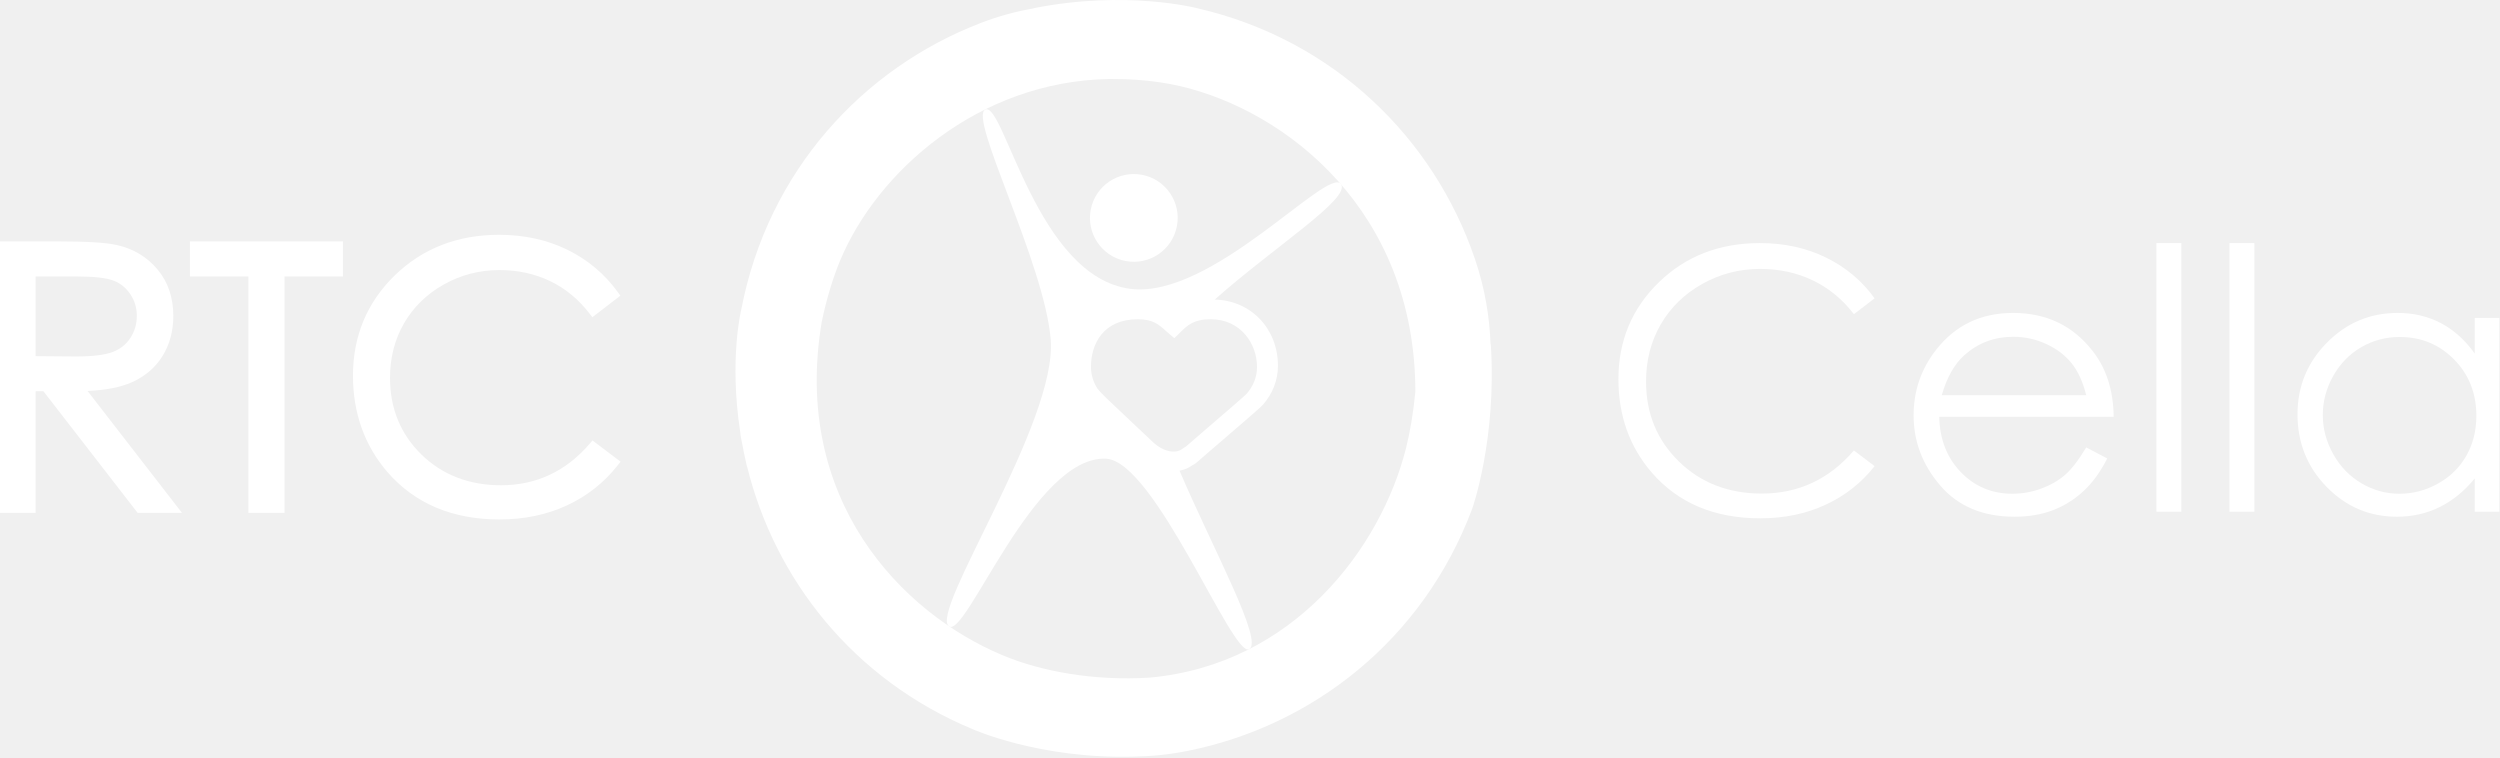
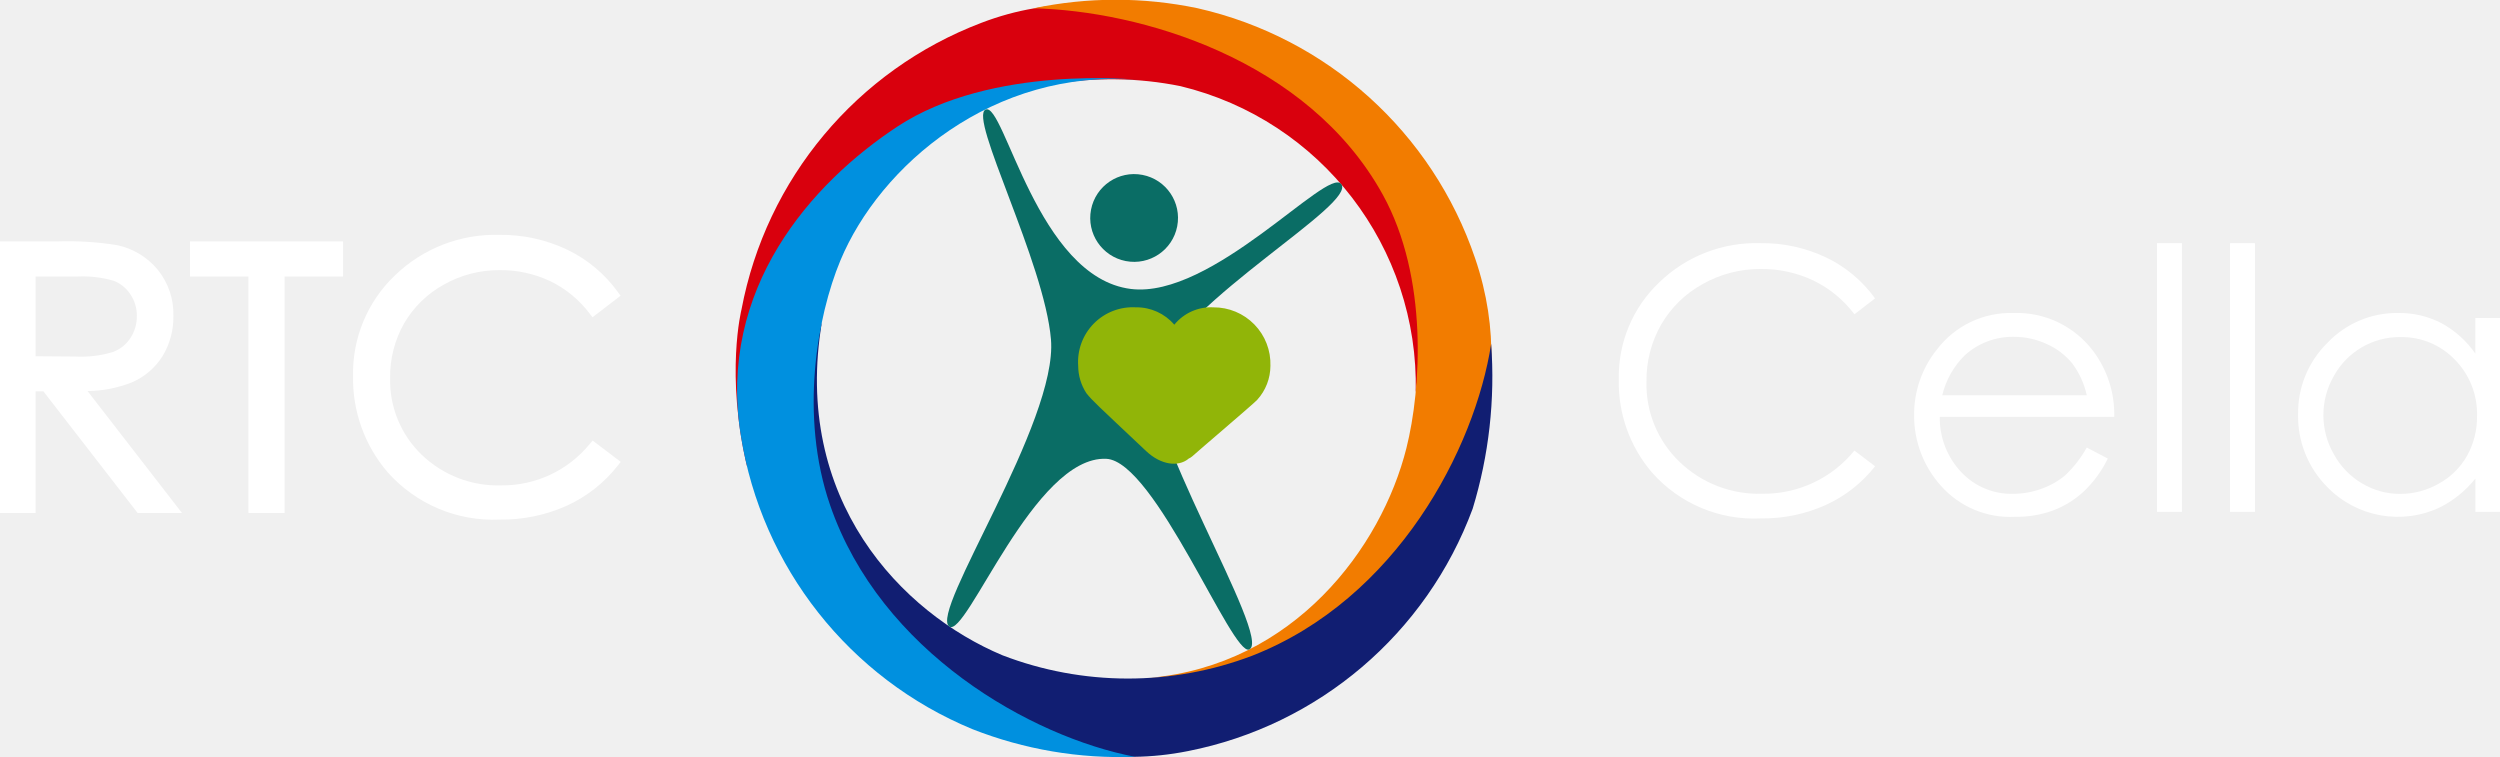
- <svg xmlns="http://www.w3.org/2000/svg" width="100%" height="100%" viewBox="0 0 828 251" version="1.1" xml:space="preserve" style="fill-rule:evenodd;clip-rule:evenodd;stroke-linejoin:round;stroke-miterlimit:2;">
-   <g transform="matrix(4.16667,0,0,4.16667,272.162,141.454)">
-     <path d="M0,-8.37C0.386,-10.232 0.904,-11.898 1.463,-13.241C4.393,-20.286 12.439,-27.493 22.853,-27.669C23.003,-27.671 23.149,-27.667 23.298,-27.666C23.871,-27.665 24.448,-27.65 25.034,-27.605C26.264,-27.519 27.427,-27.351 28.487,-27.104C36.928,-25.138 47.169,-17.179 47.185,-2.819C47.023,-1.114 46.757,0.42 46.447,1.656C44.461,9.579 37.521,18.889 26.039,19.916C21.638,20.185 17.457,19.432 14.344,18.124C6.355,14.771 -2.385,5.779 0,-8.37M53.179,-6.625C53.174,-6.599 53.167,-6.571 53.163,-6.545C53.089,-8.764 52.71,-11.055 51.91,-13.396C48.659,-22.919 40.763,-30.779 29.848,-33.295C29.848,-33.295 24.207,-34.771 16.802,-33.288C16.82,-33.288 16.839,-33.286 16.857,-33.285C15.463,-33.047 14.065,-32.67 12.673,-32.136C3.278,-28.534 -4.285,-20.352 -6.395,-9.351C-6.395,-9.351 -7.373,-5.449 -6.482,0.386C-6.467,0.486 -6.464,0.581 -6.448,0.682C-6.404,0.951 -6.343,1.217 -6.292,1.484C-6.258,1.667 -6.224,1.851 -6.186,2.037C-6.13,2.306 -6.073,2.574 -6.01,2.841C-5.985,2.95 -5.966,3.056 -5.939,3.166C-5.94,3.151 -5.938,3.134 -5.938,3.119C-3.734,12.077 2.479,20.044 11.964,23.999C11.964,23.999 17.293,26.401 24.814,26.193L24.824,26.193C24.838,26.192 24.852,26.193 24.866,26.192C24.863,26.192 24.86,26.191 24.858,26.19C26.236,26.171 27.648,26.026 29.09,25.737C38.956,23.763 47.784,16.966 51.709,6.475C51.709,6.475 53.678,0.91 53.179,-6.625" style="fill:white;fill-rule:nonzero;" />
-   </g>
-   <g transform="matrix(4.09046,0.793244,0.793244,-4.09046,370.091,85.6533)">
-     <path d="M0.664,-0.064C2.59,-0.063 4.152,1.498 4.151,3.424C4.151,5.349 2.589,6.91 0.664,6.912C-1.262,6.911 -2.824,5.35 -2.823,3.424C-2.823,1.498 -1.262,-0.064 0.664,-0.064" style="fill:white;fill-rule:nonzero;" />
-   </g>
-   <g transform="matrix(4.16667,0,0,4.16667,416.326,129.724)">
-     <path d="M0,-1.967C0,-1.185 -0.29,-0.443 -0.834,0.177C-1.015,0.367 -2.753,1.861 -3.904,2.85C-4.766,3.59 -5.506,4.227 -5.667,4.376C-5.684,4.39 -5.744,4.421 -5.807,4.453L-5.959,4.563C-6.448,4.921 -7.397,4.836 -8.303,3.98L-9.606,2.753C-12.083,0.421 -12.343,0.177 -12.679,-0.238C-13.02,-0.764 -13.2,-1.362 -13.2,-1.967C-13.2,-3.799 -12.221,-5.757 -9.473,-5.757C-8.277,-5.757 -7.806,-5.335 -7.261,-4.845C-7.167,-4.761 -7.074,-4.678 -6.979,-4.598L-6.572,-4.253L-6.072,-4.742C-5.544,-5.265 -5.046,-5.757 -3.683,-5.757C-1.291,-5.757 0,-3.804 0,-1.967M6.662,-16.512C5.578,-17.89 -3.584,-7.368 -10.049,-8.172C-17.495,-9.098 -20.112,-23.051 -21.588,-22.429C-22.986,-21.84 -16.918,-10.294 -16.4,-4.162C-15.844,2.422 -26.083,17.487 -24.485,18.652C-23.127,19.642 -17.748,5.064 -12.006,5.327C-8.129,5.506 -1.981,21.084 -0.645,20.478C0.588,19.92 -3.498,12.513 -6.159,6.281C-5.801,6.215 -5.46,6.079 -5.156,5.858C-5.042,5.802 -4.895,5.724 -4.758,5.596C-4.591,5.441 -3.818,4.778 -2.921,4.008C-0.671,2.075 0.295,1.236 0.46,1.05C1.247,0.155 1.663,-0.92 1.663,-2.058C1.663,-5.018 -0.489,-7.25 -3.361,-7.322C1.364,-11.516 7.534,-15.404 6.662,-16.512" style="fill:white;fill-rule:nonzero;" />
-   </g>
-   <g transform="matrix(4.16667,0,0,4.16667,25.2,131.749)">
-     <path d="M0,-3.284L-3.216,-3.31L-3.216,-9.643L0.082,-9.643C1.455,-9.643 2.439,-9.528 3.007,-9.301C3.553,-9.083 3.984,-8.728 4.322,-8.218C4.662,-7.705 4.827,-7.149 4.827,-6.52C4.827,-5.87 4.664,-5.3 4.327,-4.776C3.993,-4.259 3.541,-3.891 2.943,-3.654C2.323,-3.409 1.332,-3.284 0,-3.284M4.419,-1.229C5.476,-1.697 6.301,-2.402 6.873,-3.324C7.441,-4.24 7.729,-5.313 7.729,-6.513C7.729,-7.958 7.31,-9.195 6.481,-10.192C5.657,-11.183 4.574,-11.839 3.262,-12.138C2.405,-12.337 0.839,-12.432 -1.524,-12.432L-6.048,-12.432L-6.048,9.148L-3.216,9.148L-3.216,-0.524L-2.599,-0.524L4.893,9.148L8.417,9.148L0.912,-0.542C2.356,-0.606 3.533,-0.837 4.419,-1.229" style="fill:white;fill-rule:nonzero;" />
-   </g>
-   <g transform="matrix(4.16667,0,0,4.16667,62.9058,158.243)">
-     <path d="M0,-16.002L4.645,-16.002L4.645,2.789L7.519,2.789L7.519,-16.002L12.163,-16.002L12.163,-18.791L0,-18.791L0,-16.002Z" style="fill:white;fill-rule:nonzero;" />
-   </g>
-   <g transform="matrix(4.16667,0,0,4.16667,196.239,103.936)">
-     <path d="M0,10.065L-0.23,10.333C-2.11,12.519 -4.478,13.628 -7.267,13.628C-9.805,13.628 -11.935,12.807 -13.597,11.186C-15.255,9.568 -16.096,7.519 -16.096,5.096C-16.096,3.492 -15.72,2.028 -14.979,0.747C-14.236,-0.534 -13.176,-1.569 -11.826,-2.329C-10.473,-3.091 -8.982,-3.478 -7.394,-3.478C-5.938,-3.478 -4.585,-3.183 -3.372,-2.601C-2.162,-2.021 -1.109,-1.155 -0.243,-0.027L-0.015,0.27L2.214,-1.44L2.001,-1.736C0.969,-3.166 -0.373,-4.294 -1.989,-5.088C-3.601,-5.879 -5.429,-6.281 -7.422,-6.281C-10.728,-6.281 -13.519,-5.195 -15.72,-3.052C-17.923,-0.907 -19.041,1.773 -19.041,4.913C-19.041,7.889 -18.119,10.468 -16.301,12.579C-14.131,15.079 -11.135,16.346 -7.394,16.346C-5.43,16.346 -3.626,15.97 -2.032,15.228C-0.434,14.486 0.92,13.418 1.992,12.054L2.228,11.754L0,10.065Z" style="fill:white;fill-rule:nonzero;" />
-   </g>
-   <g transform="matrix(4.16667,0,0,4.16667,620.865,153.373)">
-     <path d="M0,-13.097L-1.643,-11.836C-2.549,-13.017 -3.637,-13.911 -4.906,-14.52C-6.176,-15.129 -7.57,-15.434 -9.091,-15.434C-10.752,-15.434 -12.291,-15.034 -13.707,-14.237C-15.123,-13.439 -16.22,-12.368 -16.999,-11.023C-17.777,-9.677 -18.167,-8.164 -18.167,-6.485C-18.167,-3.945 -17.296,-1.826 -15.555,-0.126C-13.813,1.573 -11.616,2.423 -8.963,2.423C-6.046,2.423 -3.605,1.28 -1.643,-1.004L0,0.242C-1.038,1.563 -2.334,2.586 -3.887,3.307C-5.439,4.03 -7.174,4.39 -9.091,4.39C-12.734,4.39 -15.609,3.177 -17.714,0.752C-19.479,-1.297 -20.362,-3.77 -20.362,-6.668C-20.362,-9.717 -19.293,-12.283 -17.154,-14.365C-15.017,-16.446 -12.338,-17.487 -9.119,-17.487C-7.174,-17.487 -5.418,-17.102 -3.852,-16.332C-2.284,-15.563 -1,-14.485 0,-13.097" style="fill:white;fill-rule:nonzero;" />
-   </g>
-   <g transform="matrix(4.16667,0,0,4.16667,690.957,143.878)">
-     <path d="M0,-3.115C-0.265,-4.173 -0.649,-5.017 -1.155,-5.649C-1.661,-6.282 -2.33,-6.792 -3.161,-7.178C-3.993,-7.566 -4.867,-7.76 -5.784,-7.76C-7.297,-7.76 -8.597,-7.273 -9.683,-6.302C-10.478,-5.593 -11.077,-4.531 -11.483,-3.115L0,-3.115ZM0,1.034L1.671,1.911C1.123,2.988 0.49,3.857 -0.229,4.517C-0.946,5.178 -1.754,5.681 -2.651,6.026C-3.55,6.37 -4.565,6.542 -5.699,6.542C-8.213,6.542 -10.178,5.719 -11.595,4.072C-13.013,2.424 -13.721,0.562 -13.721,-1.514C-13.721,-3.469 -13.121,-5.211 -11.921,-6.74C-10.4,-8.684 -8.363,-9.657 -5.812,-9.657C-3.186,-9.657 -1.088,-8.661 0.48,-6.669C1.595,-5.262 2.162,-3.507 2.181,-1.401L-11.682,-1.401C-11.645,0.388 -11.072,1.855 -9.967,2.999C-8.86,4.144 -7.495,4.716 -5.869,4.716C-5.085,4.716 -4.321,4.579 -3.58,4.307C-2.838,4.033 -2.207,3.672 -1.687,3.22C-1.167,2.769 -0.604,2.04 0,1.034" style="fill:white;fill-rule:nonzero;" />
-   </g>
-   <g transform="matrix(4.16667,0,0,4.16667,-795.33,-987.713)">
-     <rect x="362.288" y="256.374" width="1.982" height="21.354" style="fill:white;" />
-   </g>
-   <g transform="matrix(4.16667,0,0,4.16667,-795.33,-987.713)">
-     <rect x="368.094" y="256.374" width="1.982" height="21.354" style="fill:white;" />
-   </g>
-   <g transform="matrix(4.16667,0,0,4.16667,794.77,163.171)">
-     <path d="M0,-12.375C-1.104,-12.375 -2.122,-12.104 -3.055,-11.563C-3.988,-11.02 -4.731,-10.259 -5.283,-9.277C-5.834,-8.297 -6.11,-7.26 -6.11,-6.166C-6.11,-5.082 -5.832,-4.045 -5.275,-3.055C-4.72,-2.064 -3.972,-1.294 -3.034,-0.742C-2.096,-0.19 -1.089,0.086 -0.014,0.086C1.07,0.086 2.098,-0.188 3.069,-0.735C4.04,-1.282 4.787,-2.022 5.311,-2.955C5.834,-3.889 6.096,-4.94 6.096,-6.109C6.096,-7.892 5.509,-9.382 4.335,-10.579C3.161,-11.776 1.716,-12.375 0,-12.375M7.923,-13.891L7.923,1.516L5.969,1.516L5.969,-1.133C5.138,-0.122 4.206,0.638 3.172,1.147C2.139,1.657 1.008,1.912 -0.22,1.912C-2.4,1.912 -4.262,1.121 -5.806,-0.46C-7.349,-2.041 -8.121,-3.965 -8.121,-6.23C-8.121,-8.448 -7.342,-10.346 -5.784,-11.922C-4.227,-13.499 -2.353,-14.287 -0.163,-14.287C1.103,-14.287 2.247,-14.018 3.271,-13.48C4.295,-12.941 5.194,-12.135 5.969,-11.059L5.969,-13.891L7.923,-13.891Z" style="fill:white;fill-rule:nonzero;" />
+ <svg xmlns="http://www.w3.org/2000/svg" width="231.682" height="70.151" viewBox="0 0 231.682 70.151">
+   <g id="Group_3713" data-name="Group 3713" transform="translate(-417 -2705.507)">
+     <path id="Path_3180" data-name="Path 3180" d="M12.206,36.969a6.274,6.274,0,0,0,2.862-2.443,6.943,6.943,0,0,0,1-3.72,6.515,6.515,0,0,0-1.455-4.29,6.7,6.7,0,0,0-3.754-2.269A29.118,29.118,0,0,0,5.276,23.9H0V49.069H3.3V37.791h.719l8.737,11.279h4.11l-8.752-11.3a11.53,11.53,0,0,0,4.09-.8m-5.153-2.4L3.3,34.542V27.156H7.149a10.234,10.234,0,0,1,3.41.4,3.233,3.233,0,0,1,1.534,1.264,3.473,3.473,0,0,1,.589,1.98,3.645,3.645,0,0,1-.583,2.034,3.3,3.3,0,0,1-1.614,1.308,10.074,10.074,0,0,1-3.432.431" transform="translate(417 2703.979)" fill="#fff" />
+     <path id="Path_3181" data-name="Path 3181" d="M16.69,27.156h5.417V49.069h3.351V27.156h5.416V23.9H16.69Z" transform="translate(417.916 2703.979)" fill="#fff" />
+     <path id="Path_3182" data-name="Path 3182" d="M53.221,42.387l-.268.312a10.44,10.44,0,0,1-8.207,3.843,10.183,10.183,0,0,1-7.381-2.848,9.557,9.557,0,0,1-2.915-7.1,9.994,9.994,0,0,1,1.3-5.072,9.636,9.636,0,0,1,3.676-3.587A10.4,10.4,0,0,1,44.6,26.593a10.737,10.737,0,0,1,4.69,1.023,10.072,10.072,0,0,1,3.649,3l.266.347,2.6-1.995-.249-.345A12.412,12.412,0,0,0,50.9,24.716a14.247,14.247,0,0,0-6.336-1.391A13.37,13.37,0,0,0,34.89,27.09a12.509,12.509,0,0,0-3.874,9.289,13.3,13.3,0,0,0,3.2,8.939A13.1,13.1,0,0,0,44.6,49.712a14.716,14.716,0,0,0,6.253-1.3,12.729,12.729,0,0,0,4.692-3.7l.275-.35Z" transform="translate(418.703 2703.947)" fill="#fff" />
+     <path id="Path_3183" data-name="Path 3183" d="M165.963,29.172l-1.916,1.471a10.463,10.463,0,0,0-3.806-3.13,11.139,11.139,0,0,0-4.88-1.065,10.794,10.794,0,0,0-5.383,1.4,10.018,10.018,0,0,0-3.839,3.748,10.382,10.382,0,0,0-1.362,5.292,9.938,9.938,0,0,0,3.045,7.415,10.559,10.559,0,0,0,7.687,2.973,10.807,10.807,0,0,0,8.537-4l1.916,1.453A12.223,12.223,0,0,1,161.43,48.3a14.191,14.191,0,0,1-6.069,1.264A12.627,12.627,0,0,1,145.3,45.323a12.81,12.81,0,0,1-3.088-8.653,12.036,12.036,0,0,1,3.741-8.976,12.9,12.9,0,0,1,9.371-3.64,13.743,13.743,0,0,1,6.143,1.347,11.9,11.9,0,0,1,4.492,3.772" transform="translate(424.807 2703.987)" fill="#fff" />
+     <path id="Path_3184" data-name="Path 3184" d="M184.157,42.657l1.948,1.022a10.572,10.572,0,0,1-2.215,3.039,8.78,8.78,0,0,1-2.825,1.76,9.867,9.867,0,0,1-3.554.6,8.585,8.585,0,0,1-6.876-2.881,9.717,9.717,0,0,1-2.479-6.514,9.607,9.607,0,0,1,2.1-6.094,8.587,8.587,0,0,1,7.125-3.4,8.863,8.863,0,0,1,7.338,3.484,9.735,9.735,0,0,1,1.983,6.144H170.534a7.307,7.307,0,0,0,2,5.131,6.378,6.378,0,0,0,4.779,2,7.682,7.682,0,0,0,2.669-.477,7.032,7.032,0,0,0,2.208-1.268,10.73,10.73,0,0,0,1.967-2.549m0-4.839a7.637,7.637,0,0,0-1.347-2.955,6.367,6.367,0,0,0-2.339-1.784,7.151,7.151,0,0,0-3.059-.678,6.59,6.59,0,0,0-4.548,1.7,7.684,7.684,0,0,0-2.1,3.716Z" transform="translate(426.23 2704.324)" fill="#fff" />
+     <rect id="Rectangle_550" data-name="Rectangle 550" width="2.311" height="24.903" transform="translate(616.893 2728.041)" fill="#fff" />
+     <rect id="Rectangle_551" data-name="Rectangle 551" width="2.311" height="24.903" transform="translate(623.663 2728.041)" fill="#fff" />
+     <path id="Path_3185" data-name="Path 3185" d="M220.6,30.651V48.618h-2.279V45.529a9.892,9.892,0,0,1-3.262,2.659,9.114,9.114,0,0,1-10.471-1.875,9.28,9.28,0,0,1-2.7-6.729,9.1,9.1,0,0,1,2.726-6.637,8.877,8.877,0,0,1,6.555-2.759,8.485,8.485,0,0,1,4,.941,9.14,9.14,0,0,1,3.147,2.824v-3.3Zm-9.24,1.768a6.965,6.965,0,0,0-6.161,3.613,7.273,7.273,0,0,0,.008,7.256,7.07,7.07,0,0,0,2.614,2.7,6.83,6.83,0,0,0,3.521.966,7.217,7.217,0,0,0,3.6-.958,6.7,6.7,0,0,0,2.614-2.589,7.4,7.4,0,0,0,.916-3.678,7.15,7.15,0,0,0-2.054-5.213,6.8,6.8,0,0,0-5.055-2.094" transform="translate(428.082 2704.324)" fill="#fff" />
+     <path id="Path_3186" data-name="Path 3186" d="M127.651,39.011a28.5,28.5,0,0,0-21.806-28.358A32.386,32.386,0,0,0,83.021,14.5C70.67,21.929,65.55,36.157,65.7,45.953c-2.05-8.566-.531-14.6-.531-14.6A35.435,35.435,0,0,1,87.405,4.785C100.332-.169,113.7,6.37,121.414,15.2c8.746,10.013,6.238,23.811,6.238,23.811" transform="translate(420.547 2702.836)" fill="#d9000d" />
+     <path id="Path_3187" data-name="Path 3187" d="M101.522,65.513c13.41-1.183,21.515-12.051,23.833-21.3,1.364-5.442,2.058-15.784-2.192-23.482C116.192,8.116,100.58,3.676,90.785,3.463A37.052,37.052,0,0,1,106,3.455a35.439,35.439,0,0,1,25.728,23.2c4.475,13.1-1.839,24.98-8.746,31.435-7.668,7.166-21.458,7.419-21.458,7.419" transform="translate(421.983 2702.815)" fill="#f27c00" />
+     <path id="Path_3188" data-name="Path 3188" d="M72.279,30.919C69.466,47.451,79.673,57.955,89,61.87a32.407,32.407,0,0,0,23.149.038c13.42-5.254,20.643-19.219,22.139-28.9a41.912,41.912,0,0,1-1.713,15.277,35.435,35.435,0,0,1-26.378,22.463C92.62,73.464,81.269,65.4,75.146,55.4,68.2,44.065,72.279,30.919,72.279,30.919" transform="translate(420.902 2704.364)" fill="#111e72" />
+     <path id="Path_3189" data-name="Path 3189" d="M101.914,9.716c-13.419-1.084-23.928,7.945-27.59,16.747-2.146,5.161-3.809,14.359-.957,22.651C78.055,62.744,92,70.6,101.616,72.45a37.281,37.281,0,0,1-15.045-2.557A35.434,35.434,0,0,1,65.1,42.7c-2.212-13.665,6.606-23.446,14.5-28.65,8.763-5.78,22.317-4.335,22.317-4.335" transform="translate(420.555 2703.191)" fill="#0090df" />
+     <path id="Path_3190" data-name="Path 3190" d="M119.724,19.216c1.48,1.88-14.422,10.621-17.231,17.337-1.849,4.42,10.948,24.787,8.708,25.8-1.557.706-8.727-17.462-13.247-17.669-6.7-.307-12.97,16.695-14.553,15.54C81.538,58.865,93.478,41.3,92.829,33.618c-.6-7.15-7.68-20.615-6.05-21.3,1.723-.726,4.773,15.546,13.456,16.626,7.539.936,18.224-11.332,19.489-9.726" transform="translate(421.567 2703.342)" fill="#0a6d65" />
+     <path id="Path_3191" data-name="Path 3191" d="M103.837,22.827a4.067,4.067,0,1,1-3.218-4.766,4.066,4.066,0,0,1,3.218,4.766" transform="translate(422.258 2703.654)" fill="#0a6d65" />
+     <path id="Path_3192" data-name="Path 3192" d="M107.241,29.691a4.383,4.383,0,0,0-3.614,1.61,4.592,4.592,0,0,0-3.56-1.61,5.072,5.072,0,0,0-5.347,5.426,4.656,4.656,0,0,0,.763,2.537c.568.706.888.982,5.534,5.36,1.4,1.317,2.979,1.46,3.889.741.014-.012.019-.022.032-.034a1.436,1.436,0,0,0,.341-.211c.506-.469,5.725-4.9,6.035-5.251a4.709,4.709,0,0,0,1.221-3.141,5.253,5.253,0,0,0-5.292-5.426" transform="translate(422.199 2704.297)" fill="#91b508" />
  </g>
</svg>
